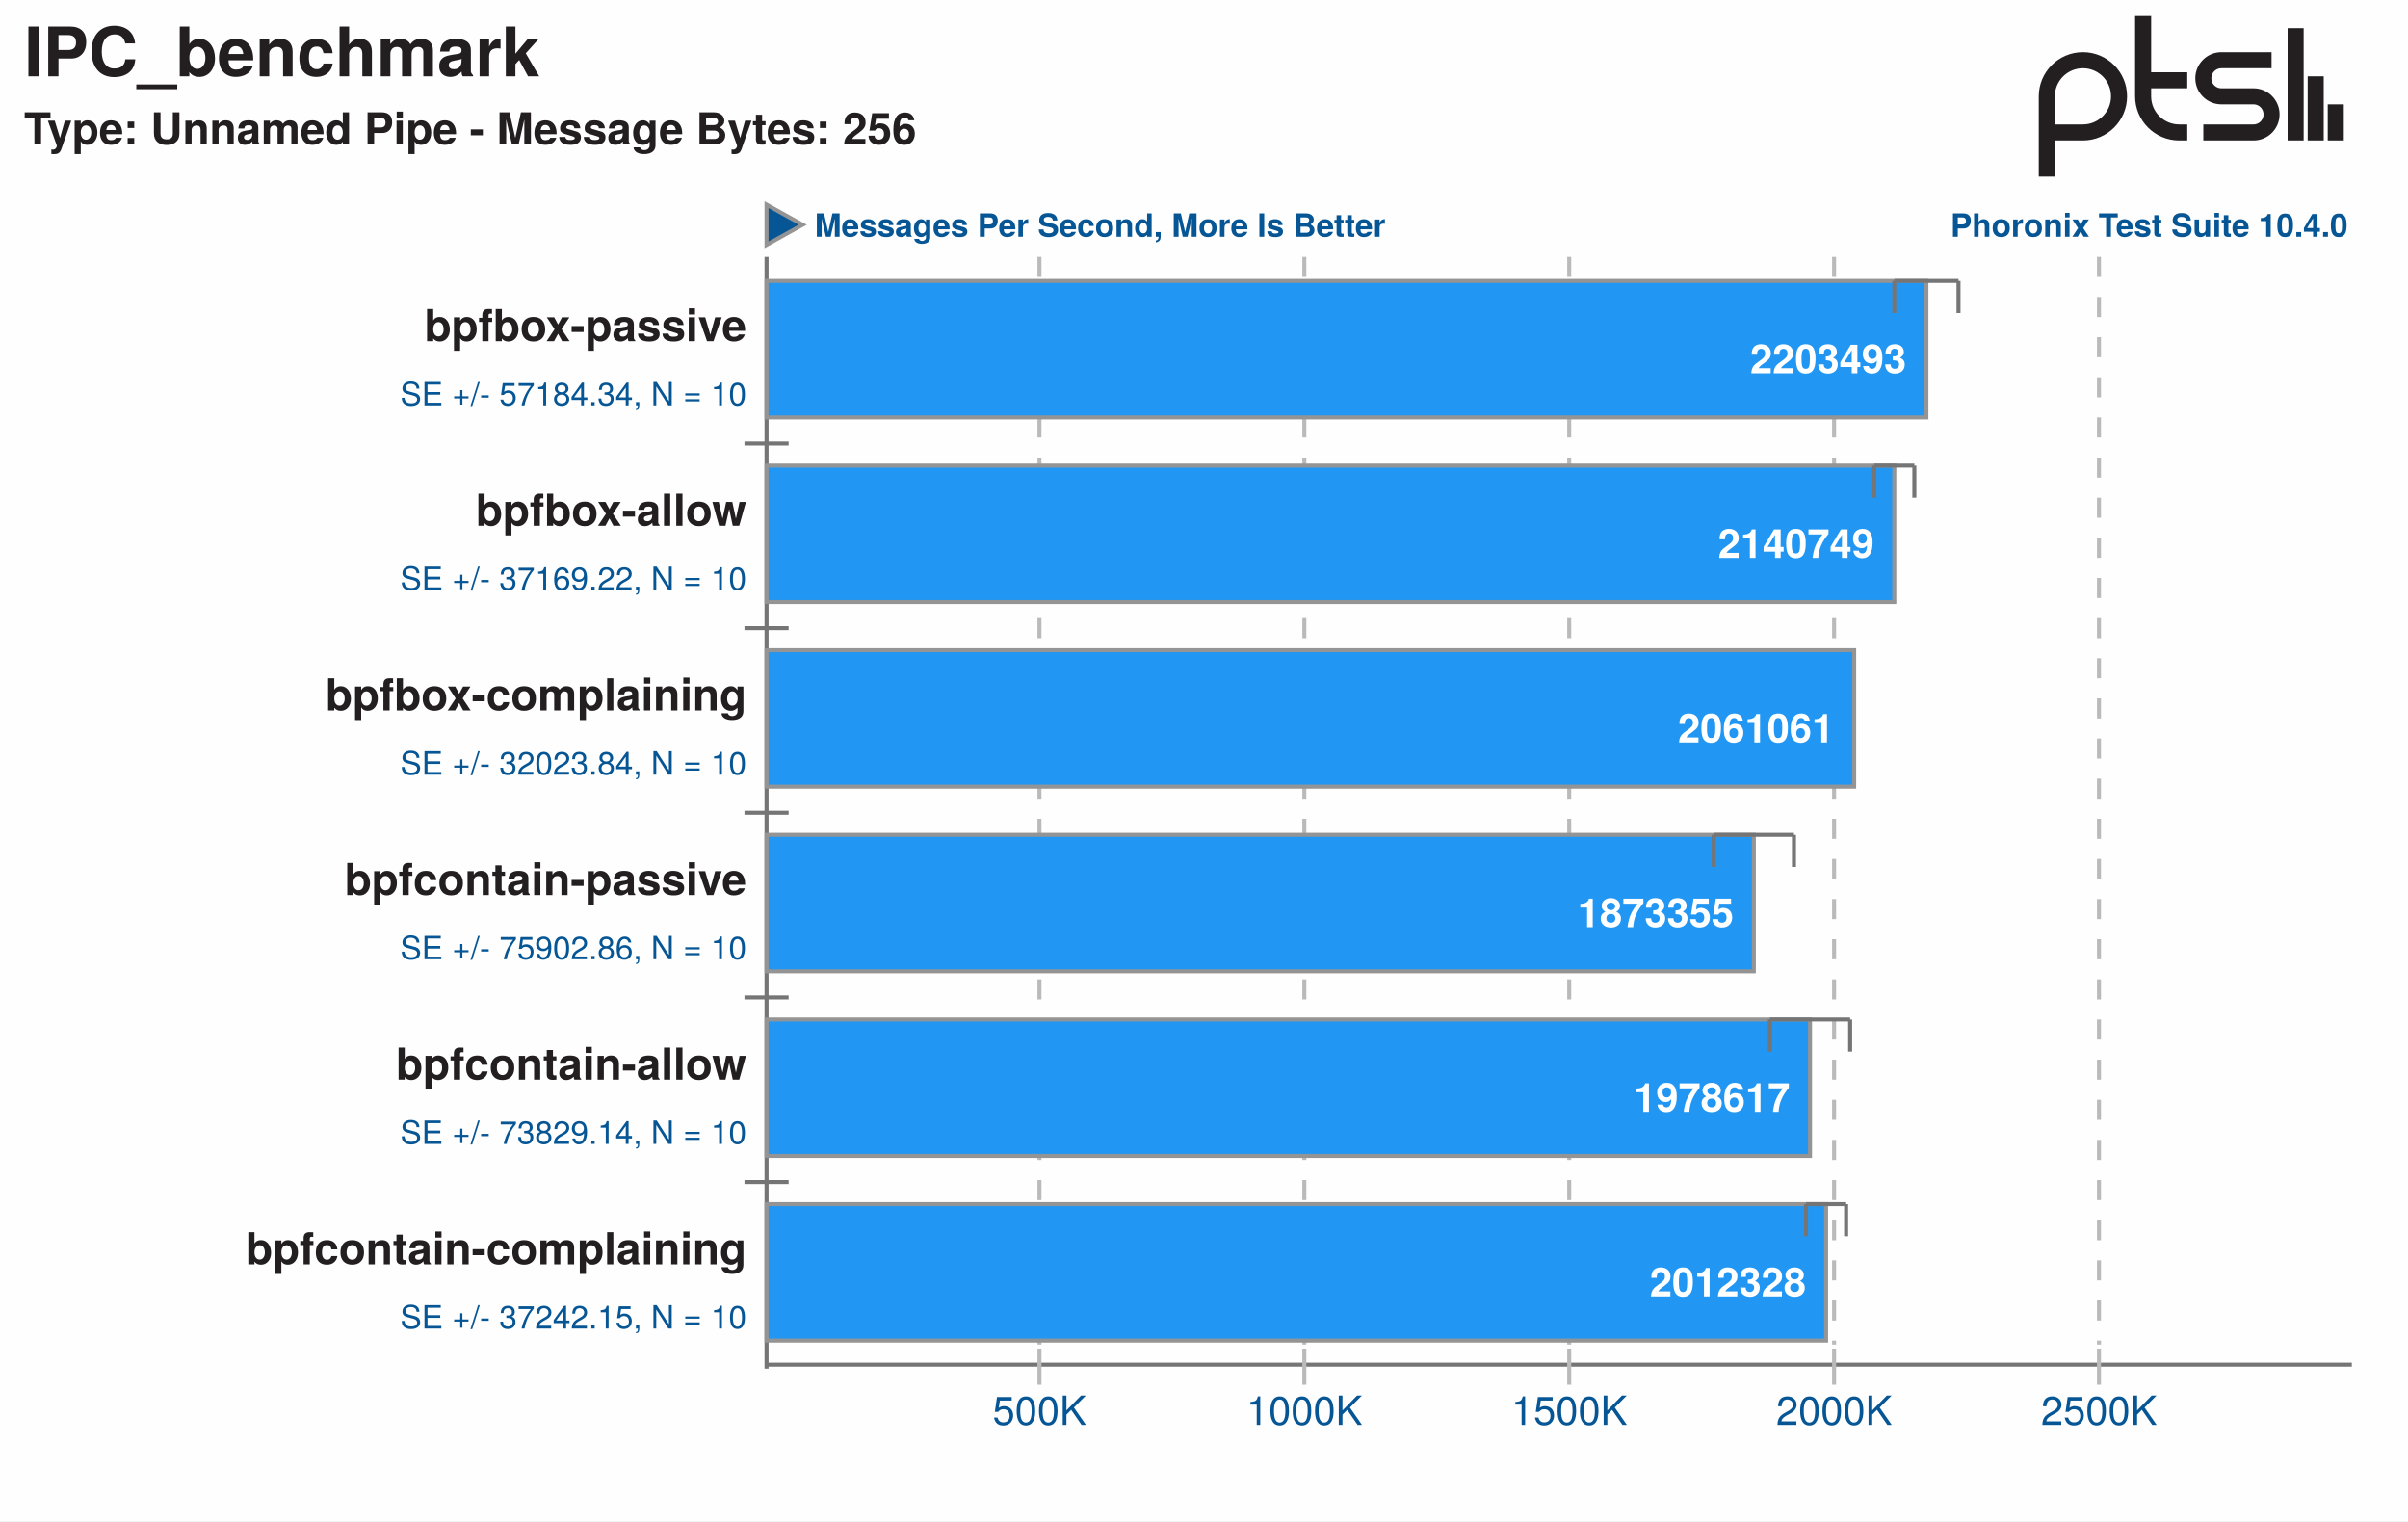
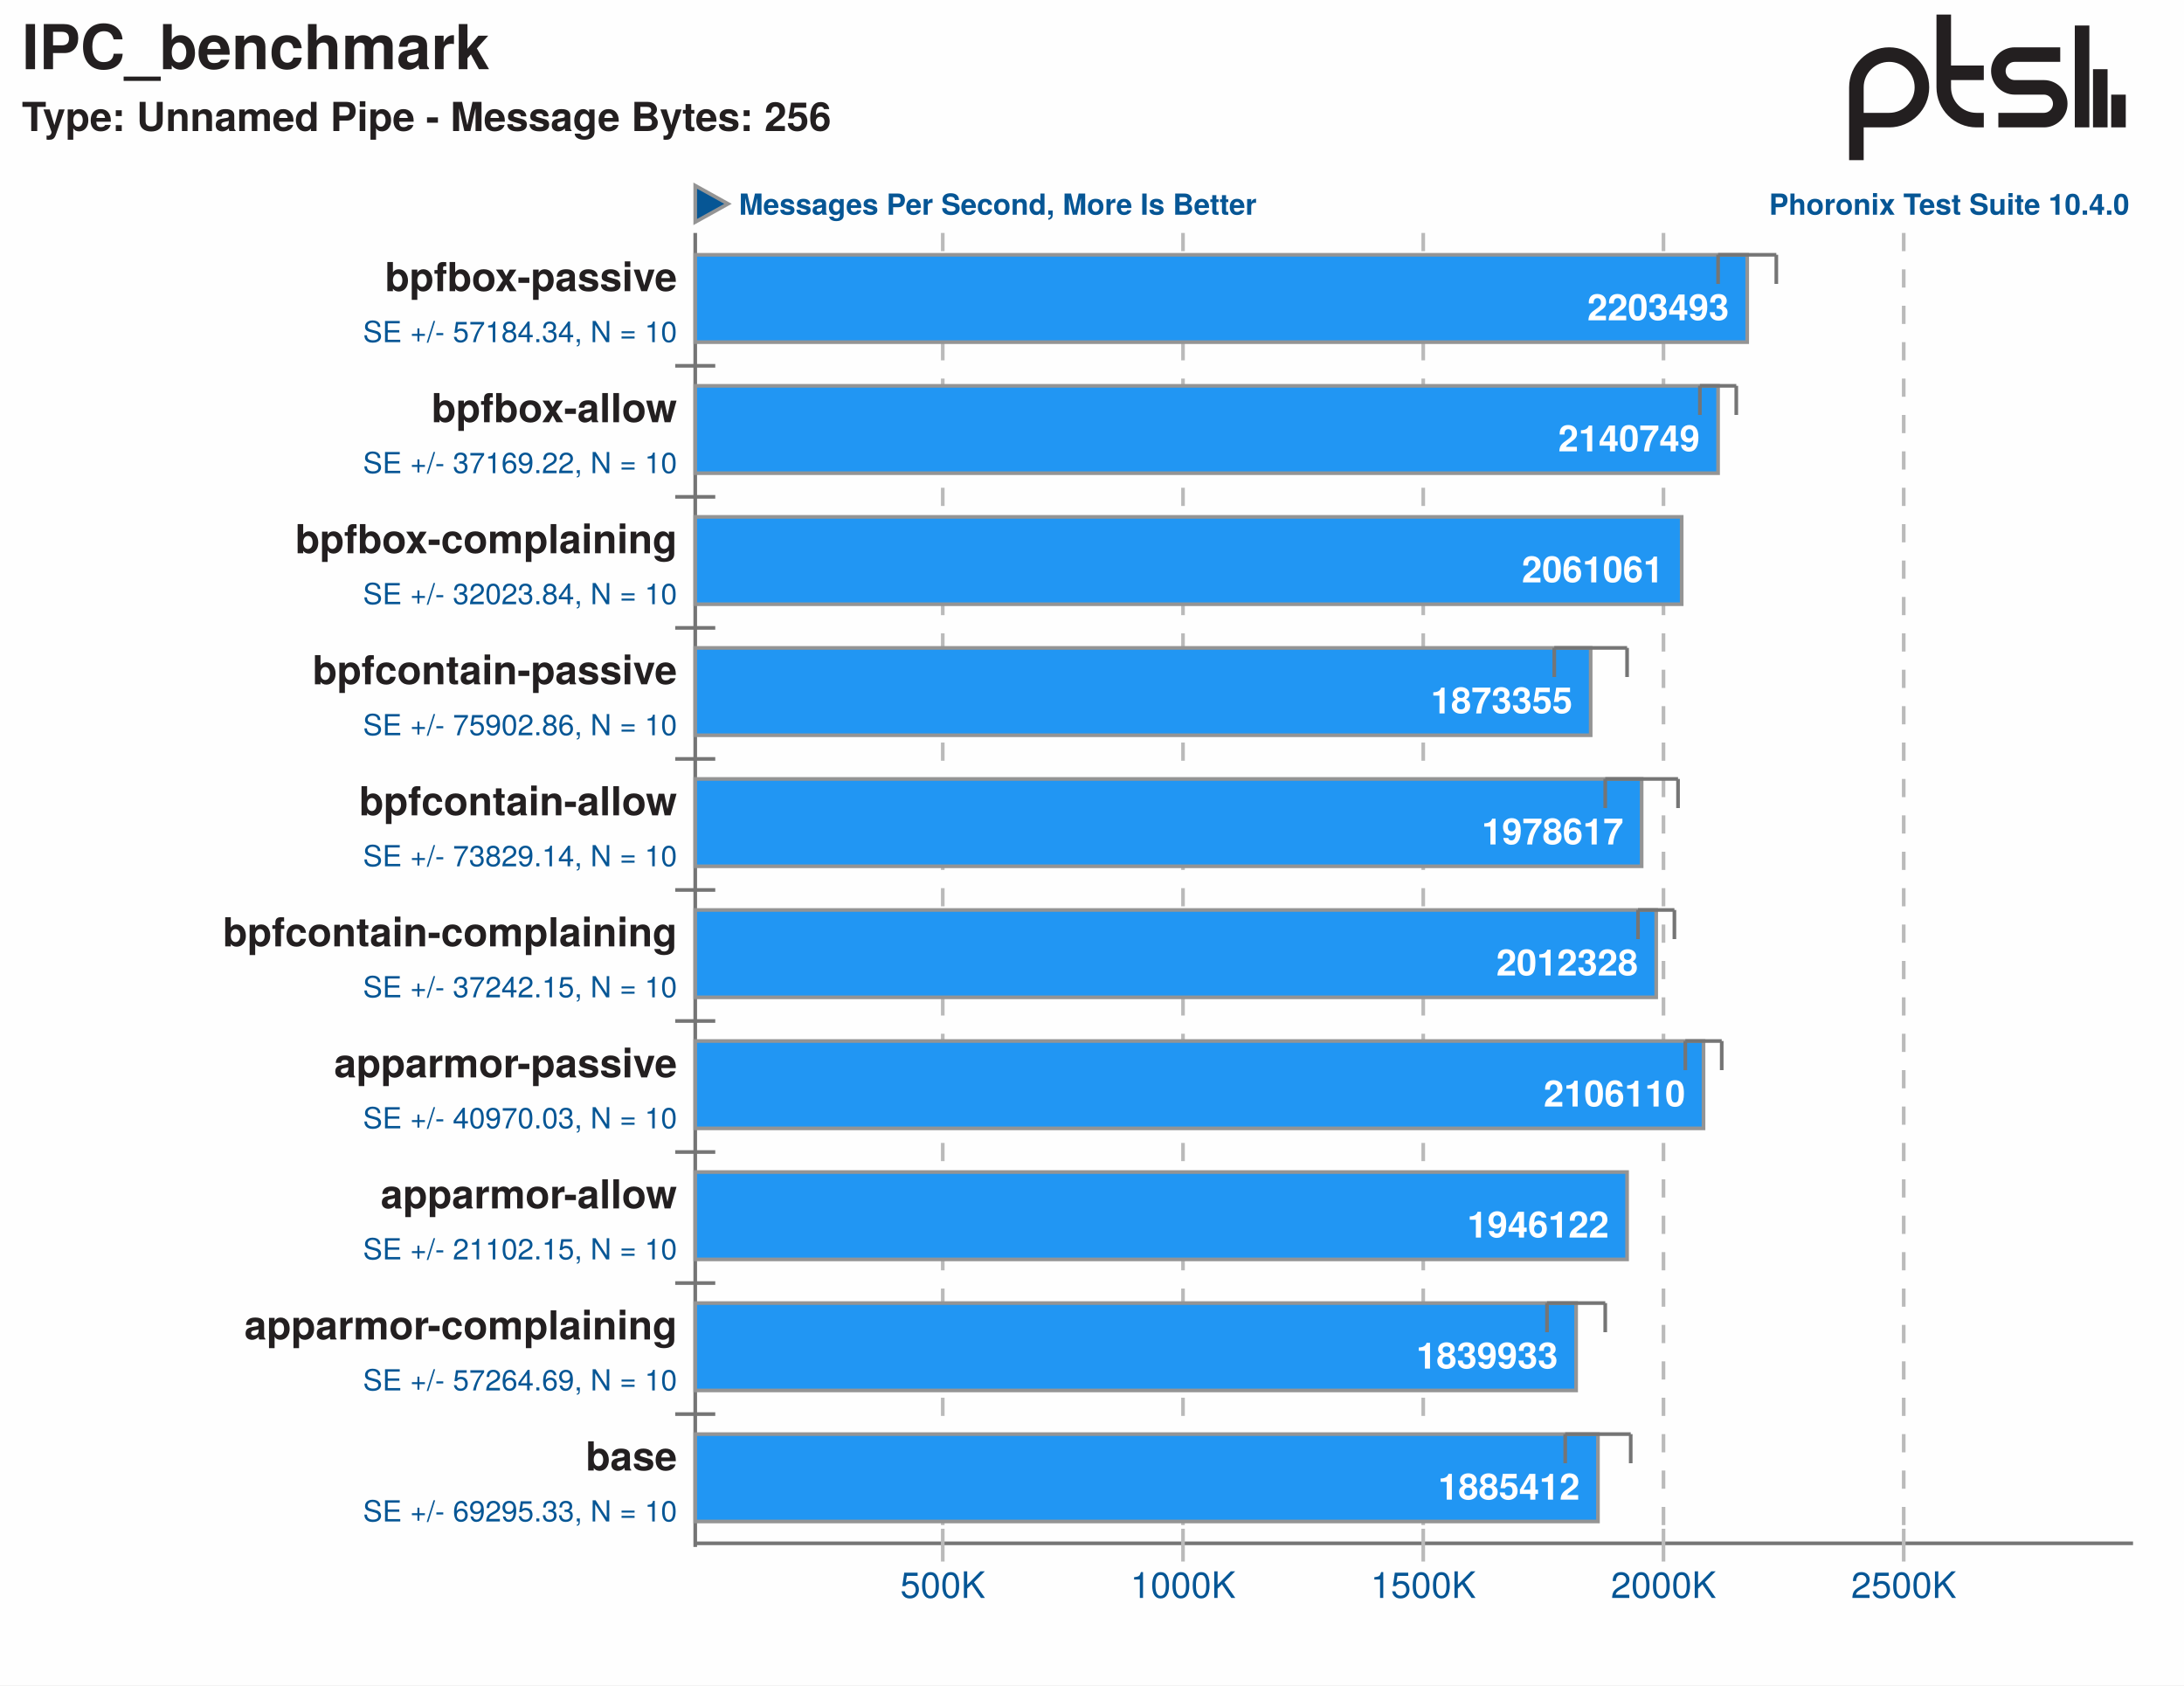
- <svg xmlns="http://www.w3.org/2000/svg" xmlns:xlink="http://www.w3.org/1999/xlink" version="1.1" font-family="sans-serif, droid-sans, helvetica, verdana, tahoma" viewbox="0 0 600 379" width="600" height="379" preserveAspectRatio="xMinYMin meet">
-   <rect x="0" y="0" width="600" height="379" fill="#FEFEFE" />
+ <svg xmlns="http://www.w3.org/2000/svg" xmlns:xlink="http://www.w3.org/1999/xlink" version="1.1" font-family="sans-serif, droid-sans, helvetica, verdana, tahoma" viewbox="0 0 600 463" width="600" height="463" preserveAspectRatio="xMinYMin meet">
+   <rect x="0" y="0" width="600" height="463" fill="#FEFEFE" />
  <g stroke="#757575" stroke-width="1">
-     <line x1="191" y1="64" x2="191" y2="341" />
-     <line x1="191" y1="340" x2="586" y2="340" />
+     <line x1="191" y1="64" x2="191" y2="425" />
+     <line x1="191" y1="424" x2="586" y2="424" />
  </g>
  <text x="585" y="59" font-size="8" fill="#065695" text-anchor="end" font-weight="bold">Phoronix Test Suite 10.4.0</text>
  <polygon points="200,56 191,61 191,51" fill="#065695" stroke="#949494" stroke-width="1" />
  <text x="203" y="59" font-size="8" font-weight="bold" fill="#065695" text-anchor="start">Messages Per Second, More Is Better</text>
  <a xlink:href="https://openbenchmarking.org/test/pts/ipc-benchmark" target="_blank">
    <text x="6" y="19" font-size="17" fill="#231f20" text-anchor="start" font-weight="bold">IPC_benchmark</text>
  </a>
  <text x="6" y="36" font-size="11" font-weight="bold" fill="#231f20" text-anchor="start">Type: Unnamed Pipe - Message Bytes: 256</text>
  <path d="m74 22v9m-5-16v16m-5-28v28m-23-2h12.5c2.485 0 4.5-2.015 4.5-4.5s-2.015-4.5-4.5-4.5h-8c-2.485 0-4.5-2.015-4.5-4.5s2.015-4.5 4.5-4.5h12.5m-21 5h-11m11 13h-2c-4.971 0-9-4.029-9-9v-20m-24 40v-20c0-4.971 4.029-9 9-9 4.971 0 9 4.029 9 9s-4.029 9-9 9h-9" stroke="#231f20" stroke-width="4" fill="none" transform="translate(508,4)" />
-   <line x1="191" y1="110" x2="191" y2="329" stroke="#757575" stroke-width="11" stroke-dasharray="1,45" />
+   <line x1="191" y1="100" x2="191" y2="393" stroke="#757575" stroke-width="11" stroke-dasharray="1,35" />
  <g font-size="11" fill="#231f20" font-weight="bold">
-     <text x="186" y="85" text-anchor="end">bpfbox-passive</text>
-     <text x="186" y="131" text-anchor="end">bpfbox-allow</text>
-     <text x="186" y="177" text-anchor="end">bpfbox-complaining</text>
-     <text x="186" y="223" text-anchor="end">bpfcontain-passive</text>
-     <text x="186" y="269" text-anchor="end">bpfcontain-allow</text>
-     <text x="186" y="315" text-anchor="end">bpfcontain-complaining</text>
+     <text x="186" y="80" text-anchor="end">bpfbox-passive</text>
+     <text x="186" y="116" text-anchor="end">bpfbox-allow</text>
+     <text x="186" y="152" text-anchor="end">bpfbox-complaining</text>
+     <text x="186" y="188" text-anchor="end">bpfcontain-passive</text>
+     <text x="186" y="224" text-anchor="end">bpfcontain-allow</text>
+     <text x="186" y="260" text-anchor="end">bpfcontain-complaining</text>
+     <text x="186" y="296" text-anchor="end">apparmor-passive</text>
+     <text x="186" y="332" text-anchor="end">apparmor-allow</text>
+     <text x="186" y="368" text-anchor="end">apparmor-complaining</text>
+     <text x="186" y="404" text-anchor="end">base</text>
  </g>
  <g font-size="10" fill="#065695" text-anchor="middle">
-     <text x="259" y="355">500K</text>
-     <text x="325" y="355">1000K</text>
-     <text x="391" y="355">1500K</text>
-     <text x="457" y="355">2000K</text>
-     <text x="523" y="355">2500K</text>
+     <text x="259" y="439">500K</text>
+     <text x="325" y="439">1000K</text>
+     <text x="391" y="439">1500K</text>
+     <text x="457" y="439">2000K</text>
+     <text x="523" y="439">2500K</text>
  </g>
  <g stroke="#BABABA" stroke-width="1">
-     <line x1="259" y1="64" x2="259" y2="335" stroke-dasharray="5,5" />
-     <line x1="259" y1="336" x2="259" y2="345" />
-     <line x1="325" y1="64" x2="325" y2="335" stroke-dasharray="5,5" />
-     <line x1="325" y1="336" x2="325" y2="345" />
-     <line x1="391" y1="64" x2="391" y2="335" stroke-dasharray="5,5" />
-     <line x1="391" y1="336" x2="391" y2="345" />
-     <line x1="457" y1="64" x2="457" y2="335" stroke-dasharray="5,5" />
-     <line x1="457" y1="336" x2="457" y2="345" />
-     <line x1="523" y1="64" x2="523" y2="335" stroke-dasharray="5,5" />
-     <line x1="523" y1="336" x2="523" y2="345" />
+     <line x1="259" y1="64" x2="259" y2="419" stroke-dasharray="5,5" />
+     <line x1="259" y1="420" x2="259" y2="429" />
+     <line x1="325" y1="64" x2="325" y2="419" stroke-dasharray="5,5" />
+     <line x1="325" y1="420" x2="325" y2="429" />
+     <line x1="391" y1="64" x2="391" y2="419" stroke-dasharray="5,5" />
+     <line x1="391" y1="420" x2="391" y2="429" />
+     <line x1="457" y1="64" x2="457" y2="419" stroke-dasharray="5,5" />
+     <line x1="457" y1="420" x2="457" y2="429" />
+     <line x1="523" y1="64" x2="523" y2="419" stroke-dasharray="5,5" />
+     <line x1="523" y1="420" x2="523" y2="429" />
  </g>
  <g stroke="#949494" stroke-width="1">
-     <rect x="191" y="70" height="34" width="289" fill="#2196f3" />
-     <rect x="191" y="116" height="34" width="281" fill="#2196f3" />
-     <rect x="191" y="162" height="34" width="271" fill="#2196f3" />
-     <rect x="191" y="208" height="34" width="246" fill="#2196f3" />
-     <rect x="191" y="254" height="34" width="260" fill="#2196f3" />
-     <rect x="191" y="300" height="34" width="264" fill="#2196f3" />
+     <rect x="191" y="70" height="24" width="289" fill="#2196f3" />
+     <rect x="191" y="106" height="24" width="281" fill="#2196f3" />
+     <rect x="191" y="142" height="24" width="271" fill="#2196f3" />
+     <rect x="191" y="178" height="24" width="246" fill="#2196f3" />
+     <rect x="191" y="214" height="24" width="260" fill="#2196f3" />
+     <rect x="191" y="250" height="24" width="264" fill="#2196f3" />
+     <rect x="191" y="286" height="24" width="277" fill="#2196f3" />
+     <rect x="191" y="322" height="24" width="256" fill="#2196f3" />
+     <rect x="191" y="358" height="24" width="242" fill="#2196f3" />
+     <rect x="191" y="394" height="24" width="248" fill="#2196f3" />
  </g>
  <g font-size="8" fill="#065695" text-anchor="end">
-     <text y="101" x="186">SE +/- 57184.34, N = 10</text>
-     <text y="147" x="186">SE +/- 37169.22, N = 10</text>
-     <text y="193" x="186">SE +/- 32023.84, N = 10</text>
-     <text y="239" x="186">SE +/- 75902.86, N = 10</text>
-     <text y="285" x="186">SE +/- 73829.14, N = 10</text>
-     <text y="331" x="186">SE +/- 37242.15, N = 10</text>
+     <text y="94" x="186">SE +/- 57184.34, N = 10</text>
+     <text y="130" x="186">SE +/- 37169.22, N = 10</text>
+     <text y="166" x="186">SE +/- 32023.84, N = 10</text>
+     <text y="202" x="186">SE +/- 75902.86, N = 10</text>
+     <text y="238" x="186">SE +/- 73829.14, N = 10</text>
+     <text y="274" x="186">SE +/- 37242.15, N = 10</text>
+     <text y="310" x="186">SE +/- 40970.03, N = 10</text>
+     <text y="346" x="186">SE +/- 21102.15, N = 10</text>
+     <text y="382" x="186">SE +/- 57264.69, N = 10</text>
+     <text y="418" x="186">SE +/- 69295.33, N = 10</text>
  </g>
  <g font-size="10" fill="#FFFFFF" font-weight="bold" text-anchor="end">
-     <text x="475" y="93">2203493</text>
-     <text x="467" y="139">2140749</text>
-     <text x="457" y="185">2061061</text>
-     <text x="432" y="231">1873355</text>
-     <text x="446" y="277">1978617</text>
-     <text x="450" y="323">2012328</text>
+     <text x="475" y="88">2203493</text>
+     <text x="467" y="124">2140749</text>
+     <text x="457" y="160">2061061</text>
+     <text x="432" y="196">1873355</text>
+     <text x="446" y="232">1978617</text>
+     <text x="450" y="268">2012328</text>
+     <text x="463" y="304">2106110</text>
+     <text x="442" y="340">1946122</text>
+     <text x="428" y="376">1839933</text>
+     <text x="434" y="412">1885412</text>
  </g>
  <g stroke="#757575" stroke-width="1">
    <line x1="472" y1="70" x2="472" y2="78" />
    <line x1="488" y1="70" x2="488" y2="78" />
    <line x1="472" y1="70" x2="488" y2="70" />
  </g>
  <g stroke="#757575" stroke-width="1">
-     <line x1="467" y1="116" x2="467" y2="124" />
-     <line x1="477" y1="116" x2="477" y2="124" />
-     <line x1="467" y1="116" x2="477" y2="116" />
+     <line x1="467" y1="106" x2="467" y2="114" />
+     <line x1="477" y1="106" x2="477" y2="114" />
+     <line x1="467" y1="106" x2="477" y2="106" />
  </g>
  <g stroke="#757575" stroke-width="1">
-     <line x1="427" y1="208" x2="427" y2="216" />
-     <line x1="447" y1="208" x2="447" y2="216" />
-     <line x1="427" y1="208" x2="447" y2="208" />
+     <line x1="427" y1="178" x2="427" y2="186" />
+     <line x1="447" y1="178" x2="447" y2="186" />
+     <line x1="427" y1="178" x2="447" y2="178" />
  </g>
  <g stroke="#757575" stroke-width="1">
-     <line x1="441" y1="254" x2="441" y2="262" />
-     <line x1="461" y1="254" x2="461" y2="262" />
-     <line x1="441" y1="254" x2="461" y2="254" />
+     <line x1="441" y1="214" x2="441" y2="222" />
+     <line x1="461" y1="214" x2="461" y2="222" />
+     <line x1="441" y1="214" x2="461" y2="214" />
  </g>
  <g stroke="#757575" stroke-width="1">
-     <line x1="450" y1="300" x2="450" y2="308" />
-     <line x1="460" y1="300" x2="460" y2="308" />
-     <line x1="450" y1="300" x2="460" y2="300" />
+     <line x1="450" y1="250" x2="450" y2="258" />
+     <line x1="460" y1="250" x2="460" y2="258" />
+     <line x1="450" y1="250" x2="460" y2="250" />
+   </g>
+   <g stroke="#757575" stroke-width="1">
+     <line x1="463" y1="286" x2="463" y2="294" />
+     <line x1="473" y1="286" x2="473" y2="294" />
+     <line x1="463" y1="286" x2="473" y2="286" />
+   </g>
+   <g stroke="#757575" stroke-width="1">
+     <line x1="425" y1="358" x2="425" y2="366" />
+     <line x1="441" y1="358" x2="441" y2="366" />
+     <line x1="425" y1="358" x2="441" y2="358" />
+   </g>
+   <g stroke="#757575" stroke-width="1">
+     <line x1="430" y1="394" x2="430" y2="402" />
+     <line x1="448" y1="394" x2="448" y2="402" />
+     <line x1="430" y1="394" x2="448" y2="394" />
  </g>
</svg>
